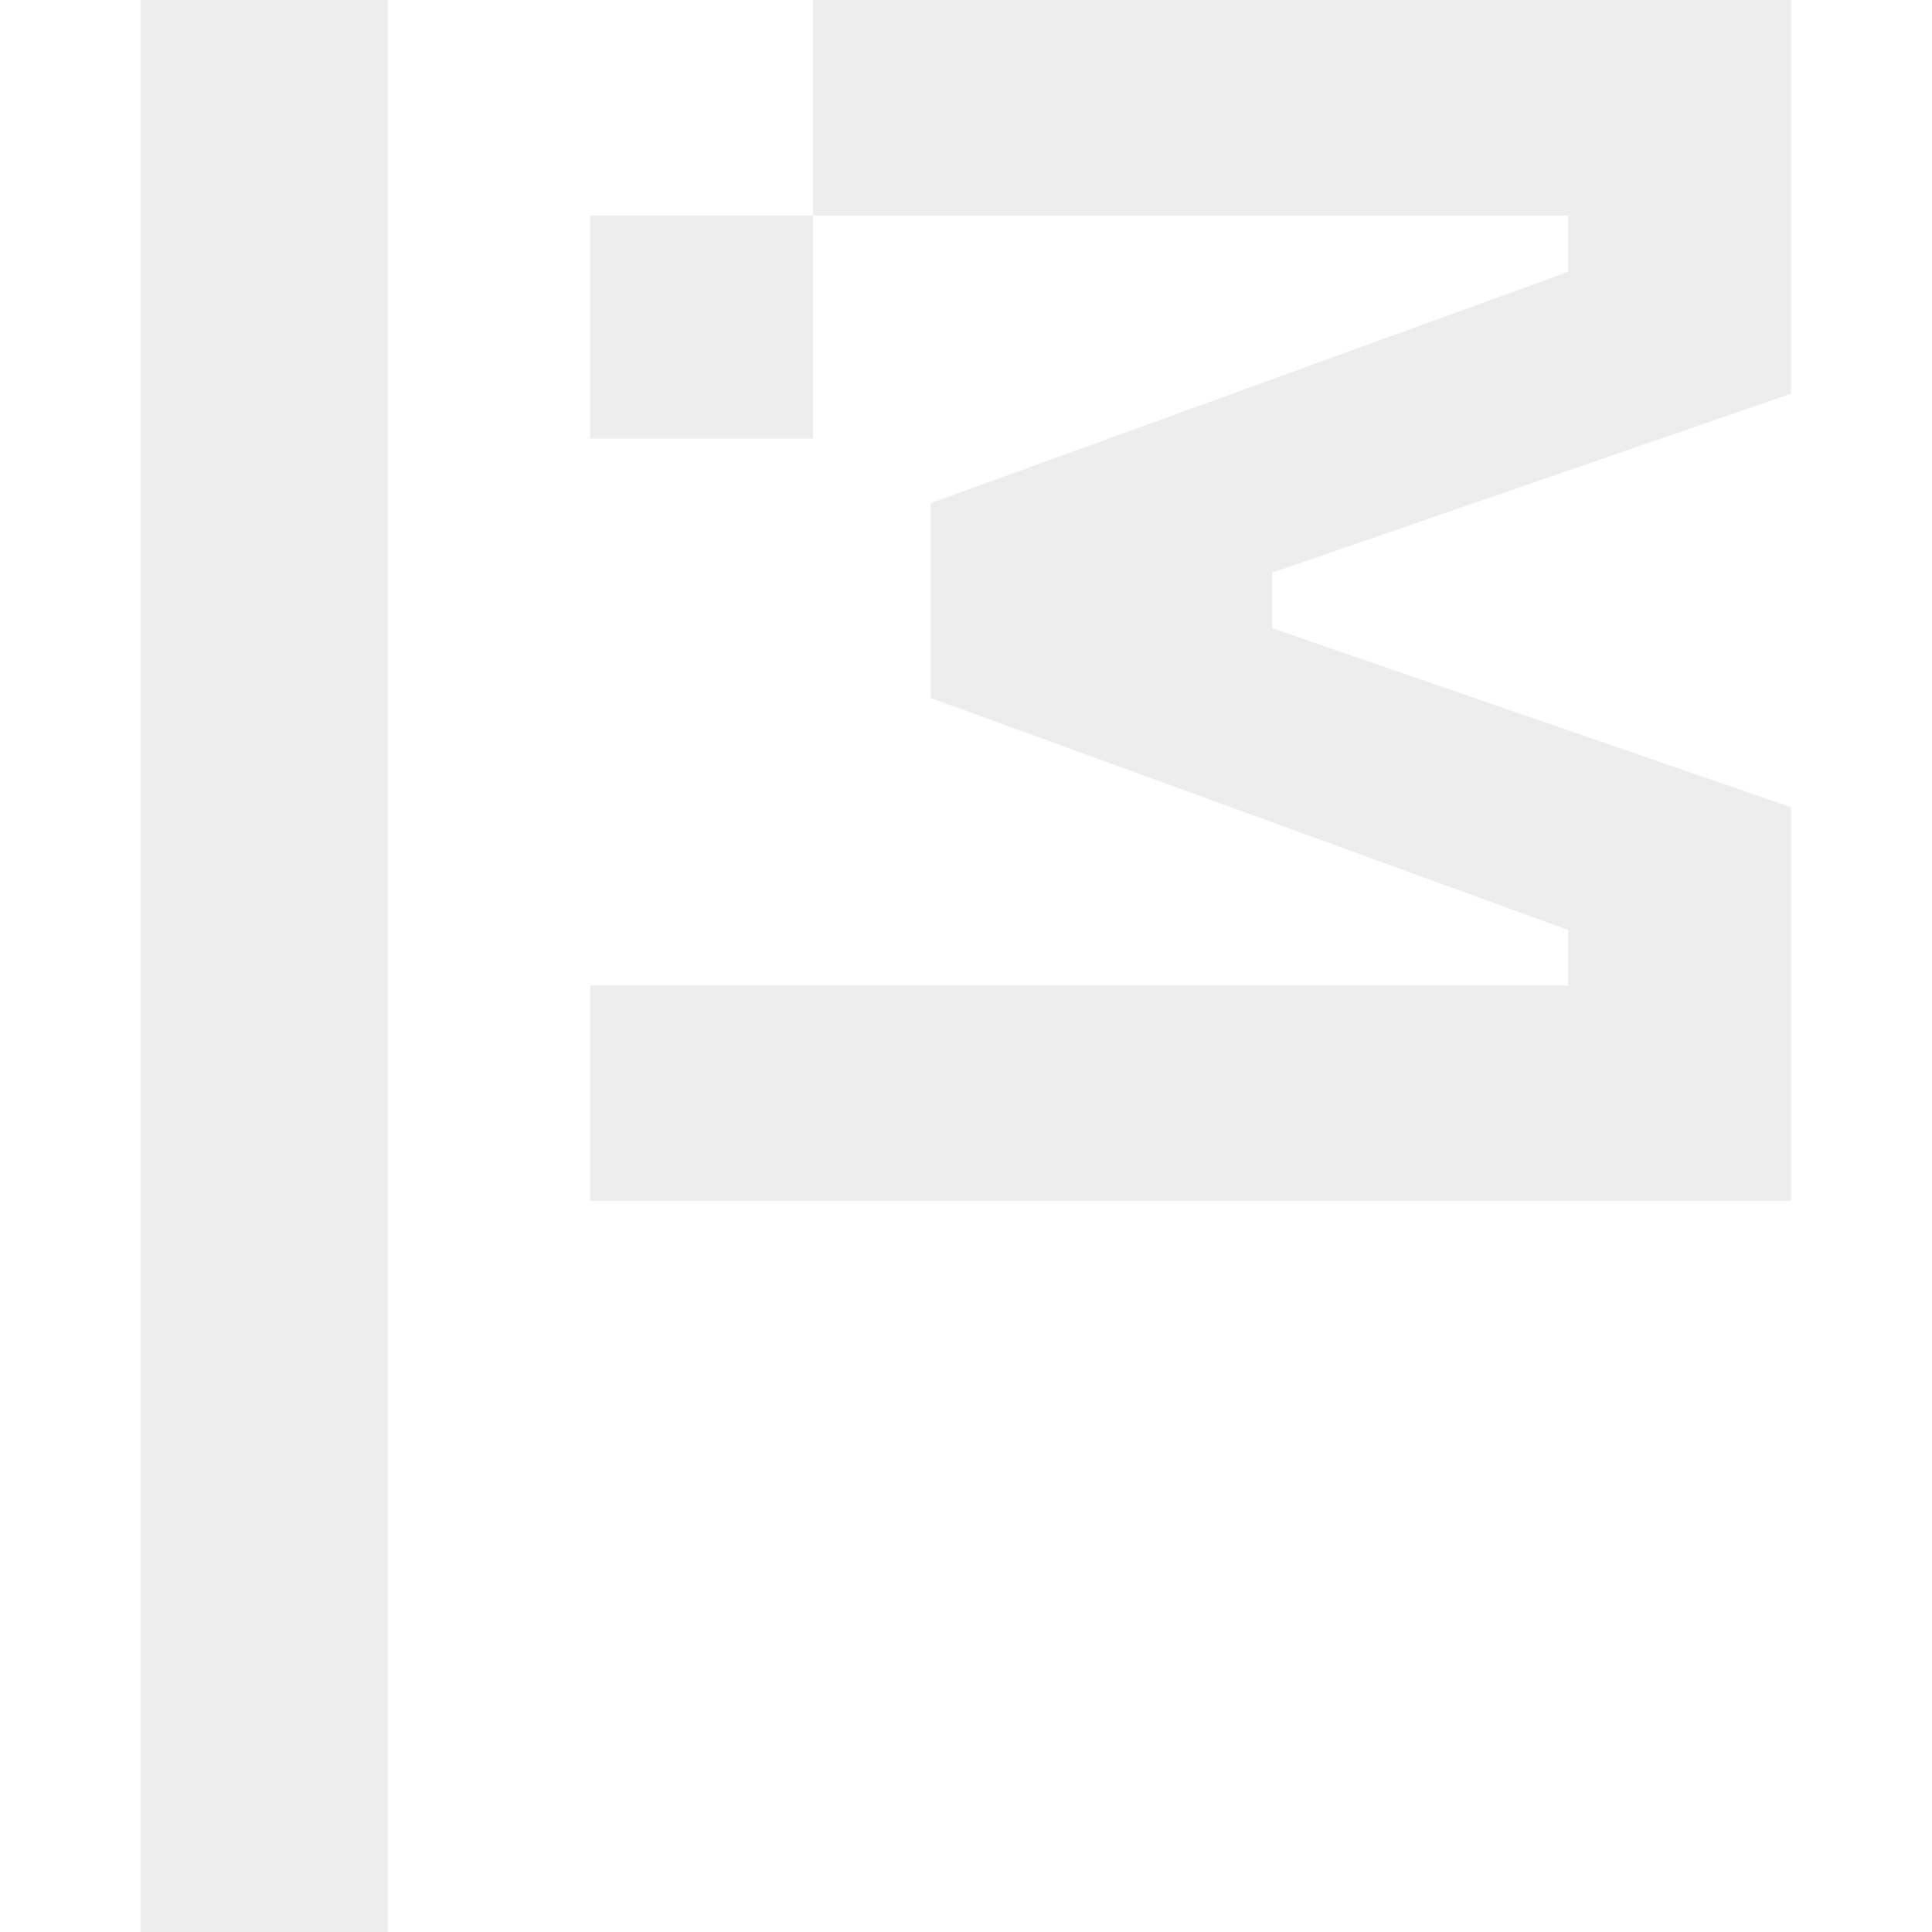
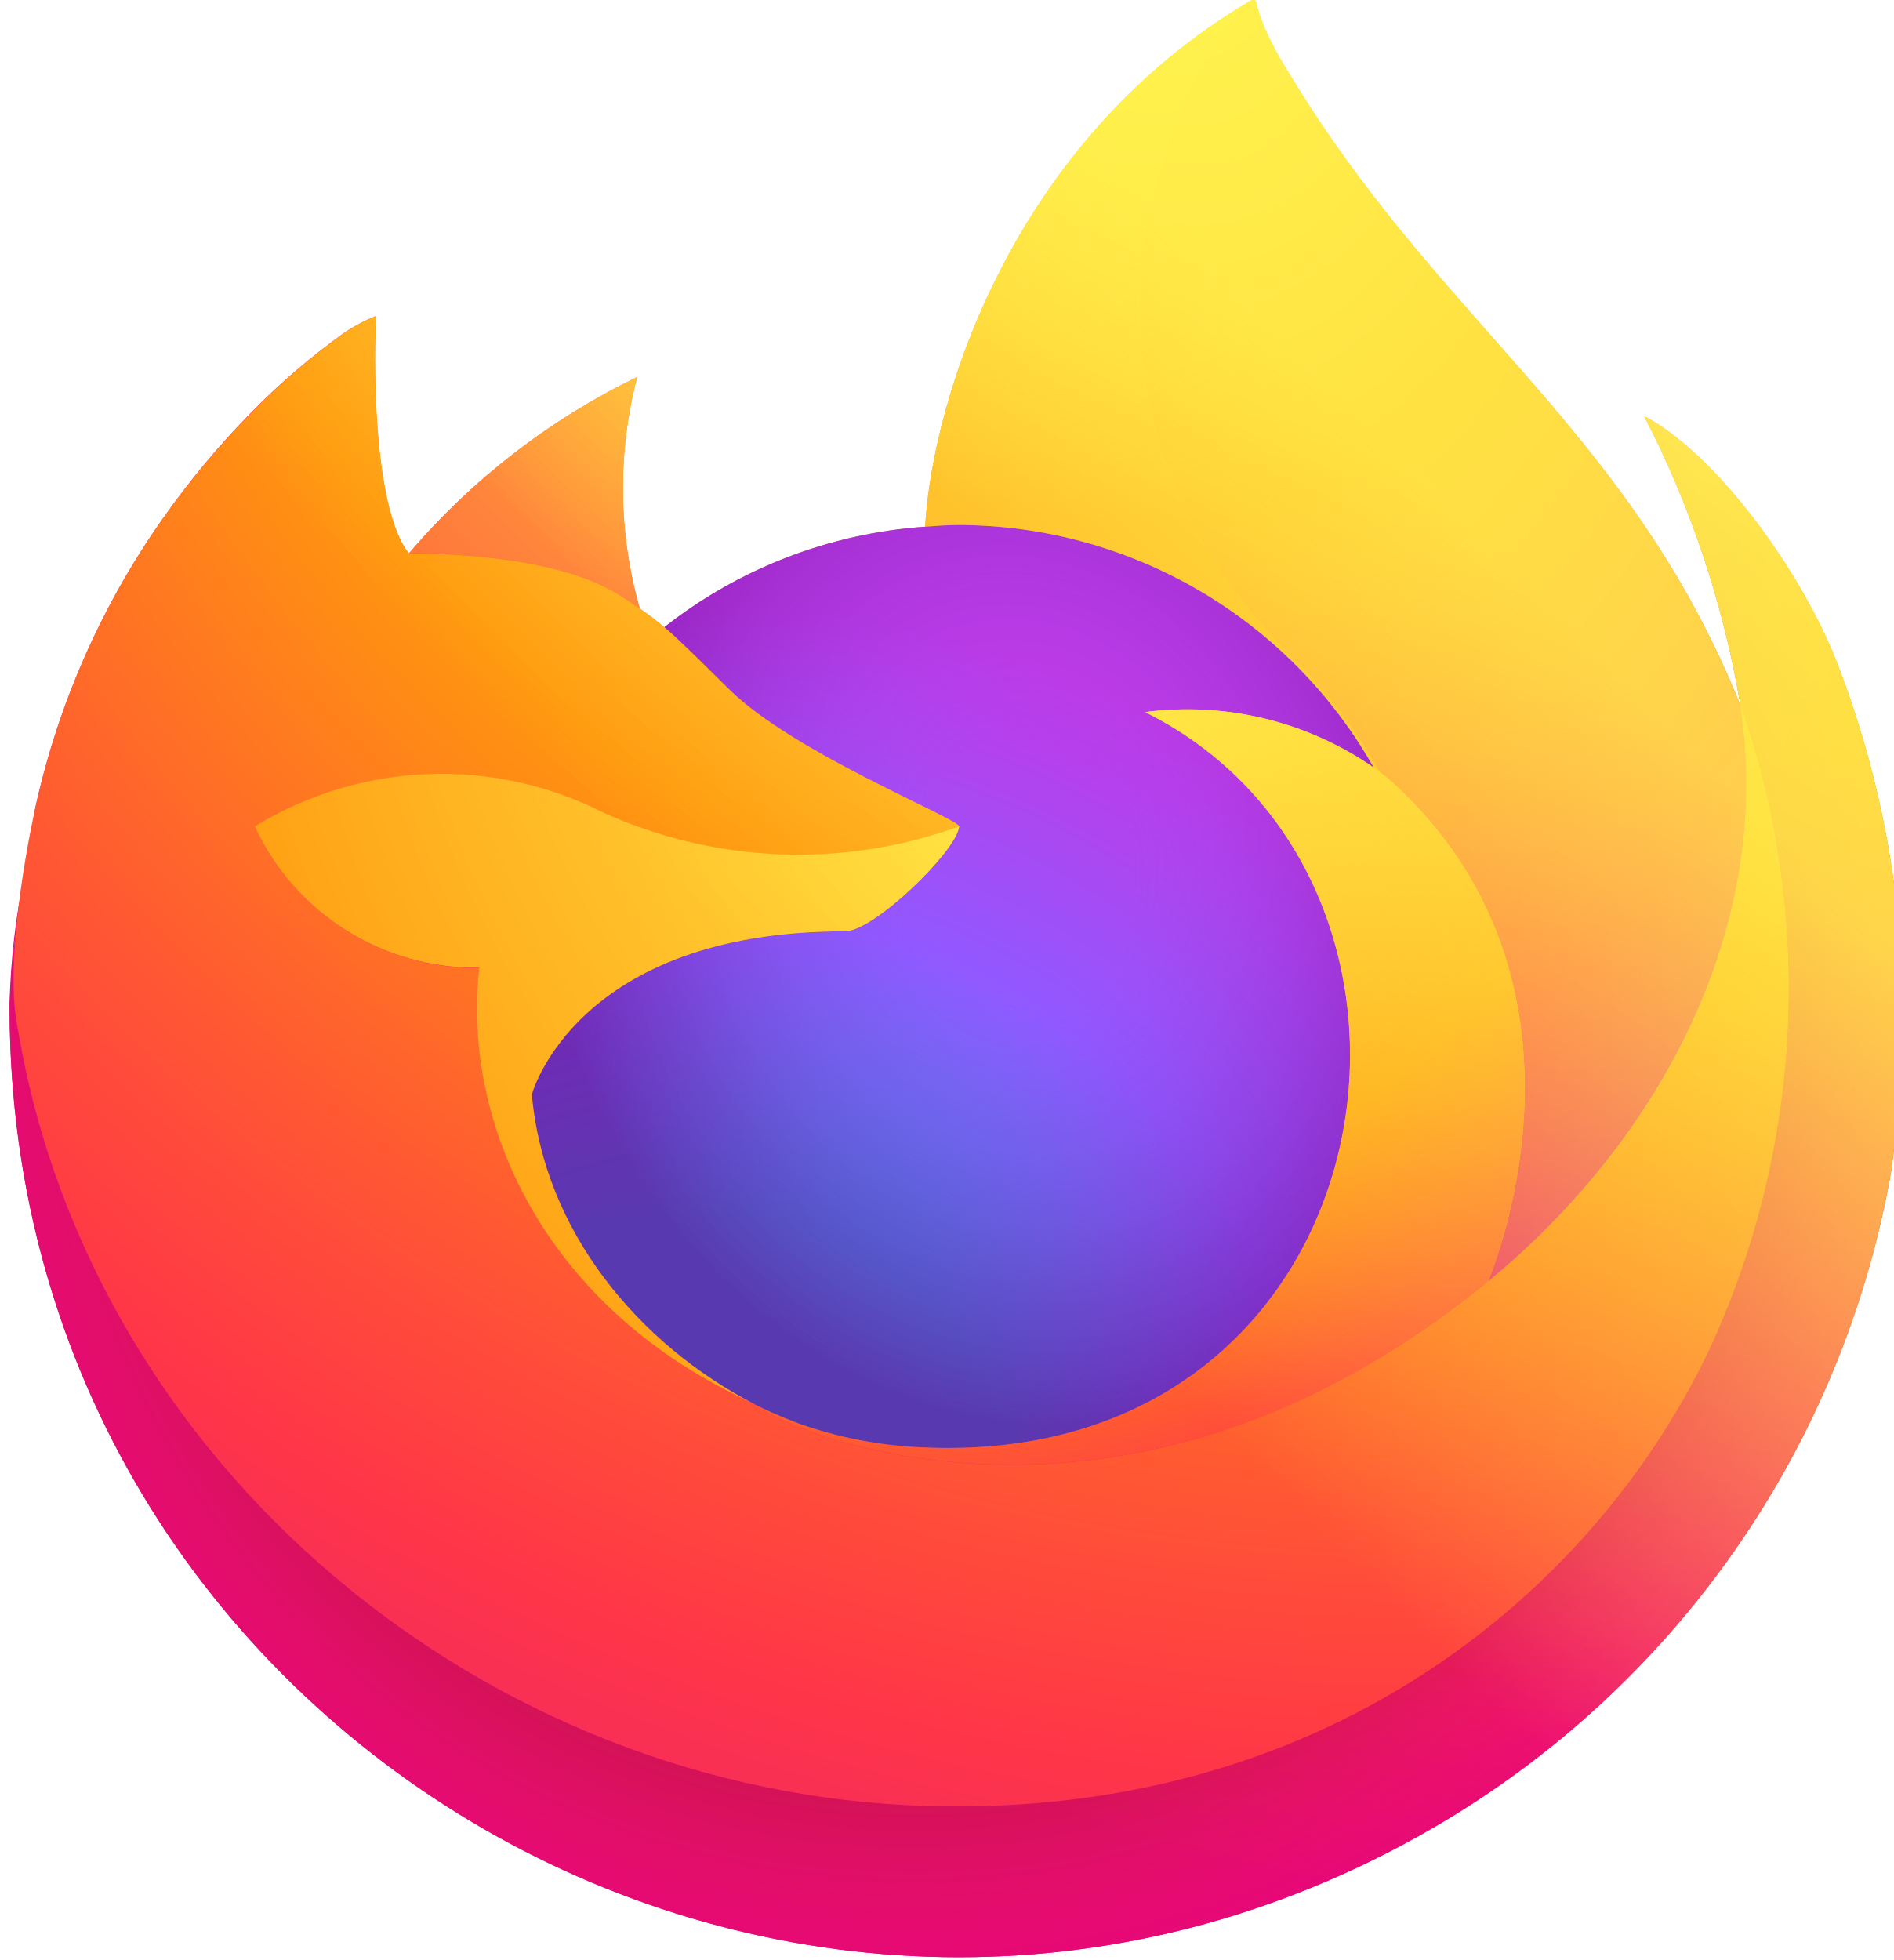
- <svg xmlns="http://www.w3.org/2000/svg" viewBox="0 0 24 24" role="img" aria-label="Mozilla">
-   <path fill="#ededed" d="M4.819 24H1.75V0H4.82zM7.33 12.242H19.48v-.69L11.562 8.67V6.25l7.918-2.872v-.7H10.1V0h12.149v4.89l-6.445 2.224v.69l6.445 2.224v4.89H7.33zm0-9.565h2.77v2.77H7.33z" />
+ <svg xmlns="http://www.w3.org/2000/svg" viewBox="0 0 256 265" width="256" height="265" preserveAspectRatio="xMidYMid">
+   <defs>
+     <radialGradient id="b" cx="-7907.187" cy="-8515.121" r="80.797" gradientTransform="translate(26367.938 28186.305) scale(3.3067)" gradientUnits="userSpaceOnUse">
+       <stop offset=".129" stop-color="#ffbd4f" />
+       <stop offset=".186" stop-color="#ffac31" />
+       <stop offset=".247" stop-color="#ff9d17" />
+       <stop offset=".283" stop-color="#ff980e" />
+       <stop offset=".403" stop-color="#ff563b" />
+       <stop offset=".467" stop-color="#ff3750" />
+       <stop offset=".71" stop-color="#f5156c" />
+       <stop offset=".782" stop-color="#eb0878" />
+       <stop offset=".86" stop-color="#e50080" />
+     </radialGradient>
+     <radialGradient id="c" cx="-7936.711" cy="-8482.089" r="80.797" gradientTransform="translate(26367.938 28186.305) scale(3.3067)" gradientUnits="userSpaceOnUse">
+       <stop offset=".3" stop-color="#960e18" />
+       <stop offset=".351" stop-color="#b11927" stop-opacity=".74" />
+       <stop offset=".435" stop-color="#db293d" stop-opacity=".343" />
+       <stop offset=".497" stop-color="#f5334b" stop-opacity=".094" />
+       <stop offset=".53" stop-color="#ff3750" stop-opacity="0" />
+     </radialGradient>
+     <radialGradient id="d" cx="-7926.97" cy="-8533.457" r="58.534" gradientTransform="translate(26367.938 28186.305) scale(3.3067)" gradientUnits="userSpaceOnUse">
+       <stop offset=".132" stop-color="#fff44f" />
+       <stop offset=".252" stop-color="#ffdc3e" />
+       <stop offset=".506" stop-color="#ff9d12" />
+       <stop offset=".526" stop-color="#ff980e" />
+     </radialGradient>
+     <radialGradient id="e" cx="-7945.648" cy="-8460.984" r="38.471" gradientTransform="translate(26367.938 28186.305) scale(3.3067)" gradientUnits="userSpaceOnUse">
+       <stop offset=".353" stop-color="#3a8ee6" />
+       <stop offset=".472" stop-color="#5c79f0" />
+       <stop offset=".669" stop-color="#9059ff" />
+       <stop offset="1" stop-color="#c139e6" />
+     </radialGradient>
+     <radialGradient id="f" cx="-7935.62" cy="-8491.546" r="20.397" gradientTransform="matrix(3.21411 -.77707 .90934 3.76302 33365.914 25904.014)" gradientUnits="userSpaceOnUse">
+       <stop offset=".206" stop-color="#9059ff" stop-opacity="0" />
+       <stop offset=".278" stop-color="#8c4ff3" stop-opacity=".064" />
+       <stop offset=".747" stop-color="#7716a8" stop-opacity=".45" />
+       <stop offset=".975" stop-color="#6e008b" stop-opacity=".6" />
+     </radialGradient>
+     <radialGradient id="g" cx="-7937.731" cy="-8518.427" r="27.676" gradientTransform="translate(26367.938 28186.305) scale(3.3067)" gradientUnits="userSpaceOnUse">
+       <stop offset="0" stop-color="#ffe226" />
+       <stop offset=".121" stop-color="#ffdb27" />
+       <stop offset=".295" stop-color="#ffc82a" />
+       <stop offset=".502" stop-color="#ffa930" />
+       <stop offset=".732" stop-color="#ff7e37" />
+       <stop offset=".792" stop-color="#ff7139" />
+     </radialGradient>
+     <radialGradient id="h" cx="-7915.977" cy="-8535.981" r="118.081" gradientTransform="translate(26367.938 28186.305) scale(3.3067)" gradientUnits="userSpaceOnUse">
+       <stop offset=".113" stop-color="#fff44f" />
+       <stop offset=".456" stop-color="#ff980e" />
+       <stop offset=".622" stop-color="#ff5634" />
+       <stop offset=".716" stop-color="#ff3647" />
+       <stop offset=".904" stop-color="#e31587" />
+     </radialGradient>
+     <radialGradient id="i" cx="-7927.165" cy="-8522.859" r="86.499" gradientTransform="matrix(.3472 3.29017 -2.15928 .22816 -15491.597 28008.376)" gradientUnits="userSpaceOnUse">
+       <stop offset="0" stop-color="#fff44f" />
+       <stop offset=".06" stop-color="#ffe847" />
+       <stop offset=".168" stop-color="#ffc830" />
+       <stop offset=".304" stop-color="#ff980e" />
+       <stop offset=".356" stop-color="#ff8b16" />
+       <stop offset=".455" stop-color="#ff672a" />
+       <stop offset=".57" stop-color="#ff3647" />
+       <stop offset=".737" stop-color="#e31587" />
+     </radialGradient>
+     <radialGradient id="j" cx="-7938.383" cy="-8508.176" r="73.72" gradientTransform="translate(26367.938 28186.305) scale(3.3067)" gradientUnits="userSpaceOnUse">
+       <stop offset=".137" stop-color="#fff44f" />
+       <stop offset=".48" stop-color="#ff980e" />
+       <stop offset=".592" stop-color="#ff5634" />
+       <stop offset=".655" stop-color="#ff3647" />
+       <stop offset=".904" stop-color="#e31587" />
+     </radialGradient>
+     <radialGradient id="k" cx="-7918.923" cy="-8503.861" r="80.686" gradientTransform="translate(26367.938 28186.305) scale(3.3067)" gradientUnits="userSpaceOnUse">
+       <stop offset=".094" stop-color="#fff44f" />
+       <stop offset=".231" stop-color="#ffe141" />
+       <stop offset=".509" stop-color="#ffaf1e" />
+       <stop offset=".626" stop-color="#ff980e" />
+     </radialGradient>
+     <linearGradient id="a" x1="70.786" x2="6.447" y1="12.393" y2="74.468" gradientTransform="translate(-2.999 -.01) scale(3.3067)" gradientUnits="userSpaceOnUse">
+       <stop offset=".048" stop-color="#fff44f" />
+       <stop offset=".111" stop-color="#ffe847" />
+       <stop offset=".225" stop-color="#ffc830" />
+       <stop offset=".368" stop-color="#ff980e" />
+       <stop offset=".401" stop-color="#ff8b16" />
+       <stop offset=".462" stop-color="#ff672a" />
+       <stop offset=".534" stop-color="#ff3647" />
+       <stop offset=".705" stop-color="#e31587" />
+     </linearGradient>
+     <linearGradient id="l" x1="70.013" x2="15.267" y1="12.061" y2="66.806" gradientTransform="translate(-2.999 -.01) scale(3.3067)" gradientUnits="userSpaceOnUse">
+       <stop offset=".167" stop-color="#fff44f" stop-opacity=".8" />
+       <stop offset=".266" stop-color="#fff44f" stop-opacity=".634" />
+       <stop offset=".489" stop-color="#fff44f" stop-opacity=".217" />
+       <stop offset=".6" stop-color="#fff44f" stop-opacity="0" />
+     </linearGradient>
+   </defs>
+   <path fill="url(#a)" d="M248.033 88.713c-5.569-13.399-16.864-27.866-25.71-32.439a133.169 133.169 0 0 1 12.979 38.9l.023.215c-14.49-36.126-39.062-50.692-59.13-82.41a155.1 155.1 0 0 1-3.019-4.907 40.605 40.605 0 0 1-1.412-2.645 23.31 23.31 0 0 1-1.912-5.076.331.331 0 0 0-.291-.331.469.469 0 0 0-.241 0c-.016 0-.043.03-.063.037-.02.006-.063.036-.092.049l.049-.086c-32.19 18.849-43.113 53.741-44.118 71.194a64.108 64.108 0 0 0-35.269 13.593 38.336 38.336 0 0 0-3.307-2.506 59.417 59.417 0 0 1-.36-31.324 94.912 94.912 0 0 0-30.848 23.841h-.06c-5.079-6.438-4.722-27.667-4.431-32.102a22.957 22.957 0 0 0-4.279 2.272 93.435 93.435 0 0 0-12.526 10.73 111.954 111.954 0 0 0-11.98 14.375v.019-.023A108.26 108.26 0 0 0 4.841 108.92l-.171.846a203.818 203.818 0 0 0-1.26 8.003c0 .096-.02.185-.03.281a122.12 122.12 0 0 0-2.08 17.667v.662c.086 98.661 106.944 160.23 192.344 110.825a128.165 128.165 0 0 0 62.12-89.153c.215-1.653.39-3.29.582-4.96a131.8 131.8 0 0 0-8.313-64.378ZM100.322 189.031c.599.288 1.161.599 1.776.873l.089.057a68.838 68.838 0 0 1-1.865-.93Zm29.357-77.297Zm105.656-16.315v-.123l.023.136-.023-.013Z" />
+   <path fill="url(#b)" d="M248.033 88.713c-5.569-13.399-16.864-27.866-25.71-32.439a133.169 133.169 0 0 1 12.979 38.9v.122l.023.136a116.067 116.067 0 0 1-3.988 86.497c-14.688 31.516-50.242 63.819-105.894 62.248-60.132-1.703-113.089-46.323-122.989-104.766-1.802-9.216 0-13.888.906-21.378a95.444 95.444 0 0 0-2.06 17.684v.662c.086 98.661 106.944 160.23 192.344 110.825a128.165 128.165 0 0 0 62.12-89.153c.215-1.653.39-3.29.582-4.96a131.8 131.8 0 0 0-8.313-64.378Z" />
+   <path fill="url(#c)" d="M248.033 88.713c-5.569-13.399-16.864-27.866-25.71-32.439a133.169 133.169 0 0 1 12.979 38.9v.122l.023.136a116.067 116.067 0 0 1-3.988 86.497c-14.688 31.516-50.242 63.819-105.894 62.248-60.132-1.703-113.089-46.323-122.989-104.766-1.802-9.216 0-13.888.906-21.378a95.444 95.444 0 0 0-2.06 17.684v.662c.086 98.661 106.944 160.23 192.344 110.825a128.165 128.165 0 0 0 62.12-89.153c.215-1.653.39-3.29.582-4.96a131.8 131.8 0 0 0-8.313-64.378Z" />
+   <path fill="url(#d)" d="M185.754 103.778c.278.195.536.39.797.585a69.775 69.775 0 0 0-11.904-15.525C134.815 48.999 164.208 2.457 169.165.093l.049-.073c-32.19 18.849-43.113 53.741-44.118 71.194 1.495-.103 2.976-.229 4.504-.229a64.68 64.68 0 0 1 56.154 32.793Z" />
+   <path fill="url(#e)" d="M129.683 111.734c-.212 3.188-11.475 14.182-15.413 14.182-36.443 0-42.359 22.046-42.359 22.046 1.614 18.564 14.55 33.854 30.187 41.942.714.371 1.439.705 2.163 1.032a70.572 70.572 0 0 0 3.763 1.541 56.974 56.974 0 0 0 16.675 3.217c63.876 2.996 76.25-76.384 30.154-99.419a44.241 44.241 0 0 1 30.901 7.503A64.68 64.68 0 0 0 129.6 70.985c-1.521 0-3.009.126-4.504.229a64.108 64.108 0 0 0-35.269 13.593c1.954 1.654 4.16 3.863 8.806 8.442 8.696 8.568 31 17.443 31.05 18.485Z" />
+   <path fill="url(#f)" d="M129.683 111.734c-.212 3.188-11.475 14.182-15.413 14.182-36.443 0-42.359 22.046-42.359 22.046 1.614 18.564 14.55 33.854 30.187 41.942.714.371 1.439.705 2.163 1.032a70.572 70.572 0 0 0 3.763 1.541 56.974 56.974 0 0 0 16.675 3.217c63.876 2.996 76.25-76.384 30.154-99.419a44.241 44.241 0 0 1 30.901 7.503A64.68 64.68 0 0 0 129.6 70.985c-1.521 0-3.009.126-4.504.229a64.108 64.108 0 0 0-35.269 13.593c1.954 1.654 4.16 3.863 8.806 8.442 8.696 8.568 31 17.443 31.05 18.485Z" />
+   <path fill="url(#g)" d="M83.852 80.545a81.51 81.51 0 0 1 2.645 1.756 59.407 59.407 0 0 1-.36-31.324 94.926 94.926 0 0 0-30.849 23.841c.625-.017 19.216-.351 28.564 5.727Z" />
+   <path fill="url(#h)" d="M2.471 139.411c9.89 58.443 62.857 103.063 122.989 104.766 55.652 1.574 91.205-30.732 105.894-62.248a116.067 116.067 0 0 0 3.988-86.497v-.122c0-.096-.02-.153 0-.123l.023.215c4.547 29.684-10.552 58.443-34.155 77.889l-.073.166c-45.989 37.455-90.002 22.598-98.91 16.533a64.67 64.67 0 0 1-1.865-.929c-26.814-12.817-37.891-37.247-35.517-58.198a32.912 32.912 0 0 1-30.359-19.096 48.336 48.336 0 0 1 47.117-1.891 63.821 63.821 0 0 0 48.119 1.891c-.049-1.042-22.353-9.92-31.05-18.484-4.646-4.58-6.851-6.786-8.805-8.442a38.145 38.145 0 0 0-3.307-2.507c-.761-.519-1.617-1.081-2.645-1.756-9.348-6.078-27.939-5.744-28.554-5.727h-.059c-5.079-6.438-4.722-27.667-4.431-32.101a22.862 22.862 0 0 0-4.279 2.271 93.373 93.373 0 0 0-12.526 10.73 112.062 112.062 0 0 0-12.03 14.342v.019-.023A108.26 108.26 0 0 0 4.841 108.92c-.062.261-4.616 20.167-2.37 30.491Z" />
+   <path fill="url(#i)" d="M174.654 88.838a69.818 69.818 0 0 1 11.904 15.542 26.607 26.607 0 0 1 1.921 1.574c29.056 26.784 13.832 64.646 12.698 67.341 23.603-19.447 38.688-48.205 34.155-77.89-14.497-36.142-39.069-50.708-59.137-82.426a155.1 155.1 0 0 1-3.019-4.907 40.605 40.605 0 0 1-1.412-2.645 23.31 23.31 0 0 1-1.912-5.076.331.331 0 0 0-.291-.331.469.469 0 0 0-.241 0c-.016 0-.043.03-.063.037-.02.006-.063.036-.092.049-4.957 2.351-34.35 48.893 5.489 88.732Z" />
+   <path fill="url(#j)" d="M188.459 105.937a26.822 26.822 0 0 0-1.921-1.574c-.261-.195-.519-.39-.797-.585a44.243 44.243 0 0 0-30.901-7.503c46.095 23.048 33.728 102.415-30.154 99.419a56.974 56.974 0 0 1-16.675-3.217 67.38 67.38 0 0 1-3.763-1.541c-.725-.331-1.449-.661-2.163-1.032l.089.057c8.908 6.081 52.907 20.938 98.91-16.534l.073-.165c1.147-2.679 16.371-40.55-12.698-67.325Z" />
+   <path fill="url(#k)" d="M71.911 147.962s5.916-22.046 42.359-22.046c3.938 0 15.211-10.994 15.413-14.182a63.817 63.817 0 0 1-48.119-1.892 48.341 48.341 0 0 0-47.118 1.892 32.912 32.912 0 0 0 30.359 19.096c-2.374 20.955 8.703 45.385 35.517 58.198.599.288 1.161.599 1.776.873-15.65-8.085-28.573-23.375-30.187-41.939Z" />
+   <path fill="url(#l)" d="M248.033 88.713c-5.569-13.399-16.864-27.866-25.71-32.439a133.169 133.169 0 0 1 12.979 38.9l.023.215c-14.49-36.126-39.062-50.692-59.13-82.41a155.1 155.1 0 0 1-3.019-4.907 40.605 40.605 0 0 1-1.412-2.645 23.31 23.31 0 0 1-1.912-5.076.331.331 0 0 0-.291-.331.469.469 0 0 0-.241 0c-.016 0-.043.03-.063.037-.02.006-.063.036-.092.049l.049-.086c-32.19 18.849-43.113 53.741-44.118 71.194 1.495-.103 2.976-.229 4.504-.229a64.68 64.68 0 0 1 56.154 32.793 44.241 44.241 0 0 0-30.901-7.503c46.096 23.048 33.729 102.415-30.154 99.419a56.974 56.974 0 0 1-16.675-3.217 67.38 67.38 0 0 1-3.763-1.541c-.724-.331-1.449-.661-2.163-1.032l.089.057a68.838 68.838 0 0 1-1.865-.93c.599.288 1.161.599 1.776.873-15.65-8.088-28.573-23.378-30.187-41.942 0 0 5.916-22.046 42.359-22.046 3.938 0 15.211-10.994 15.413-14.182-.05-1.042-22.354-9.92-31.05-18.485-4.646-4.579-6.852-6.785-8.806-8.442a38.336 38.336 0 0 0-3.307-2.506 59.417 59.417 0 0 1-.36-31.324 94.912 94.912 0 0 0-30.848 23.841h-.06c-5.079-6.438-4.722-27.667-4.431-32.102a22.957 22.957 0 0 0-4.279 2.272 93.435 93.435 0 0 0-12.526 10.73 111.954 111.954 0 0 0-11.98 14.375v.019-.023A108.26 108.26 0 0 0 4.841 108.92l-.171.846c-.242 1.128-1.323 6.855-1.479 8.085 0 .093 0-.096 0 0A149.15 149.15 0 0 0 1.3 135.717v.662c.086 98.661 106.944 160.23 192.344 110.825a128.165 128.165 0 0 0 62.12-89.153c.215-1.653.39-3.29.582-4.96a131.8 131.8 0 0 0-8.313-64.378Zm-12.715 6.583.024.136-.024-.136Z" />
</svg>
